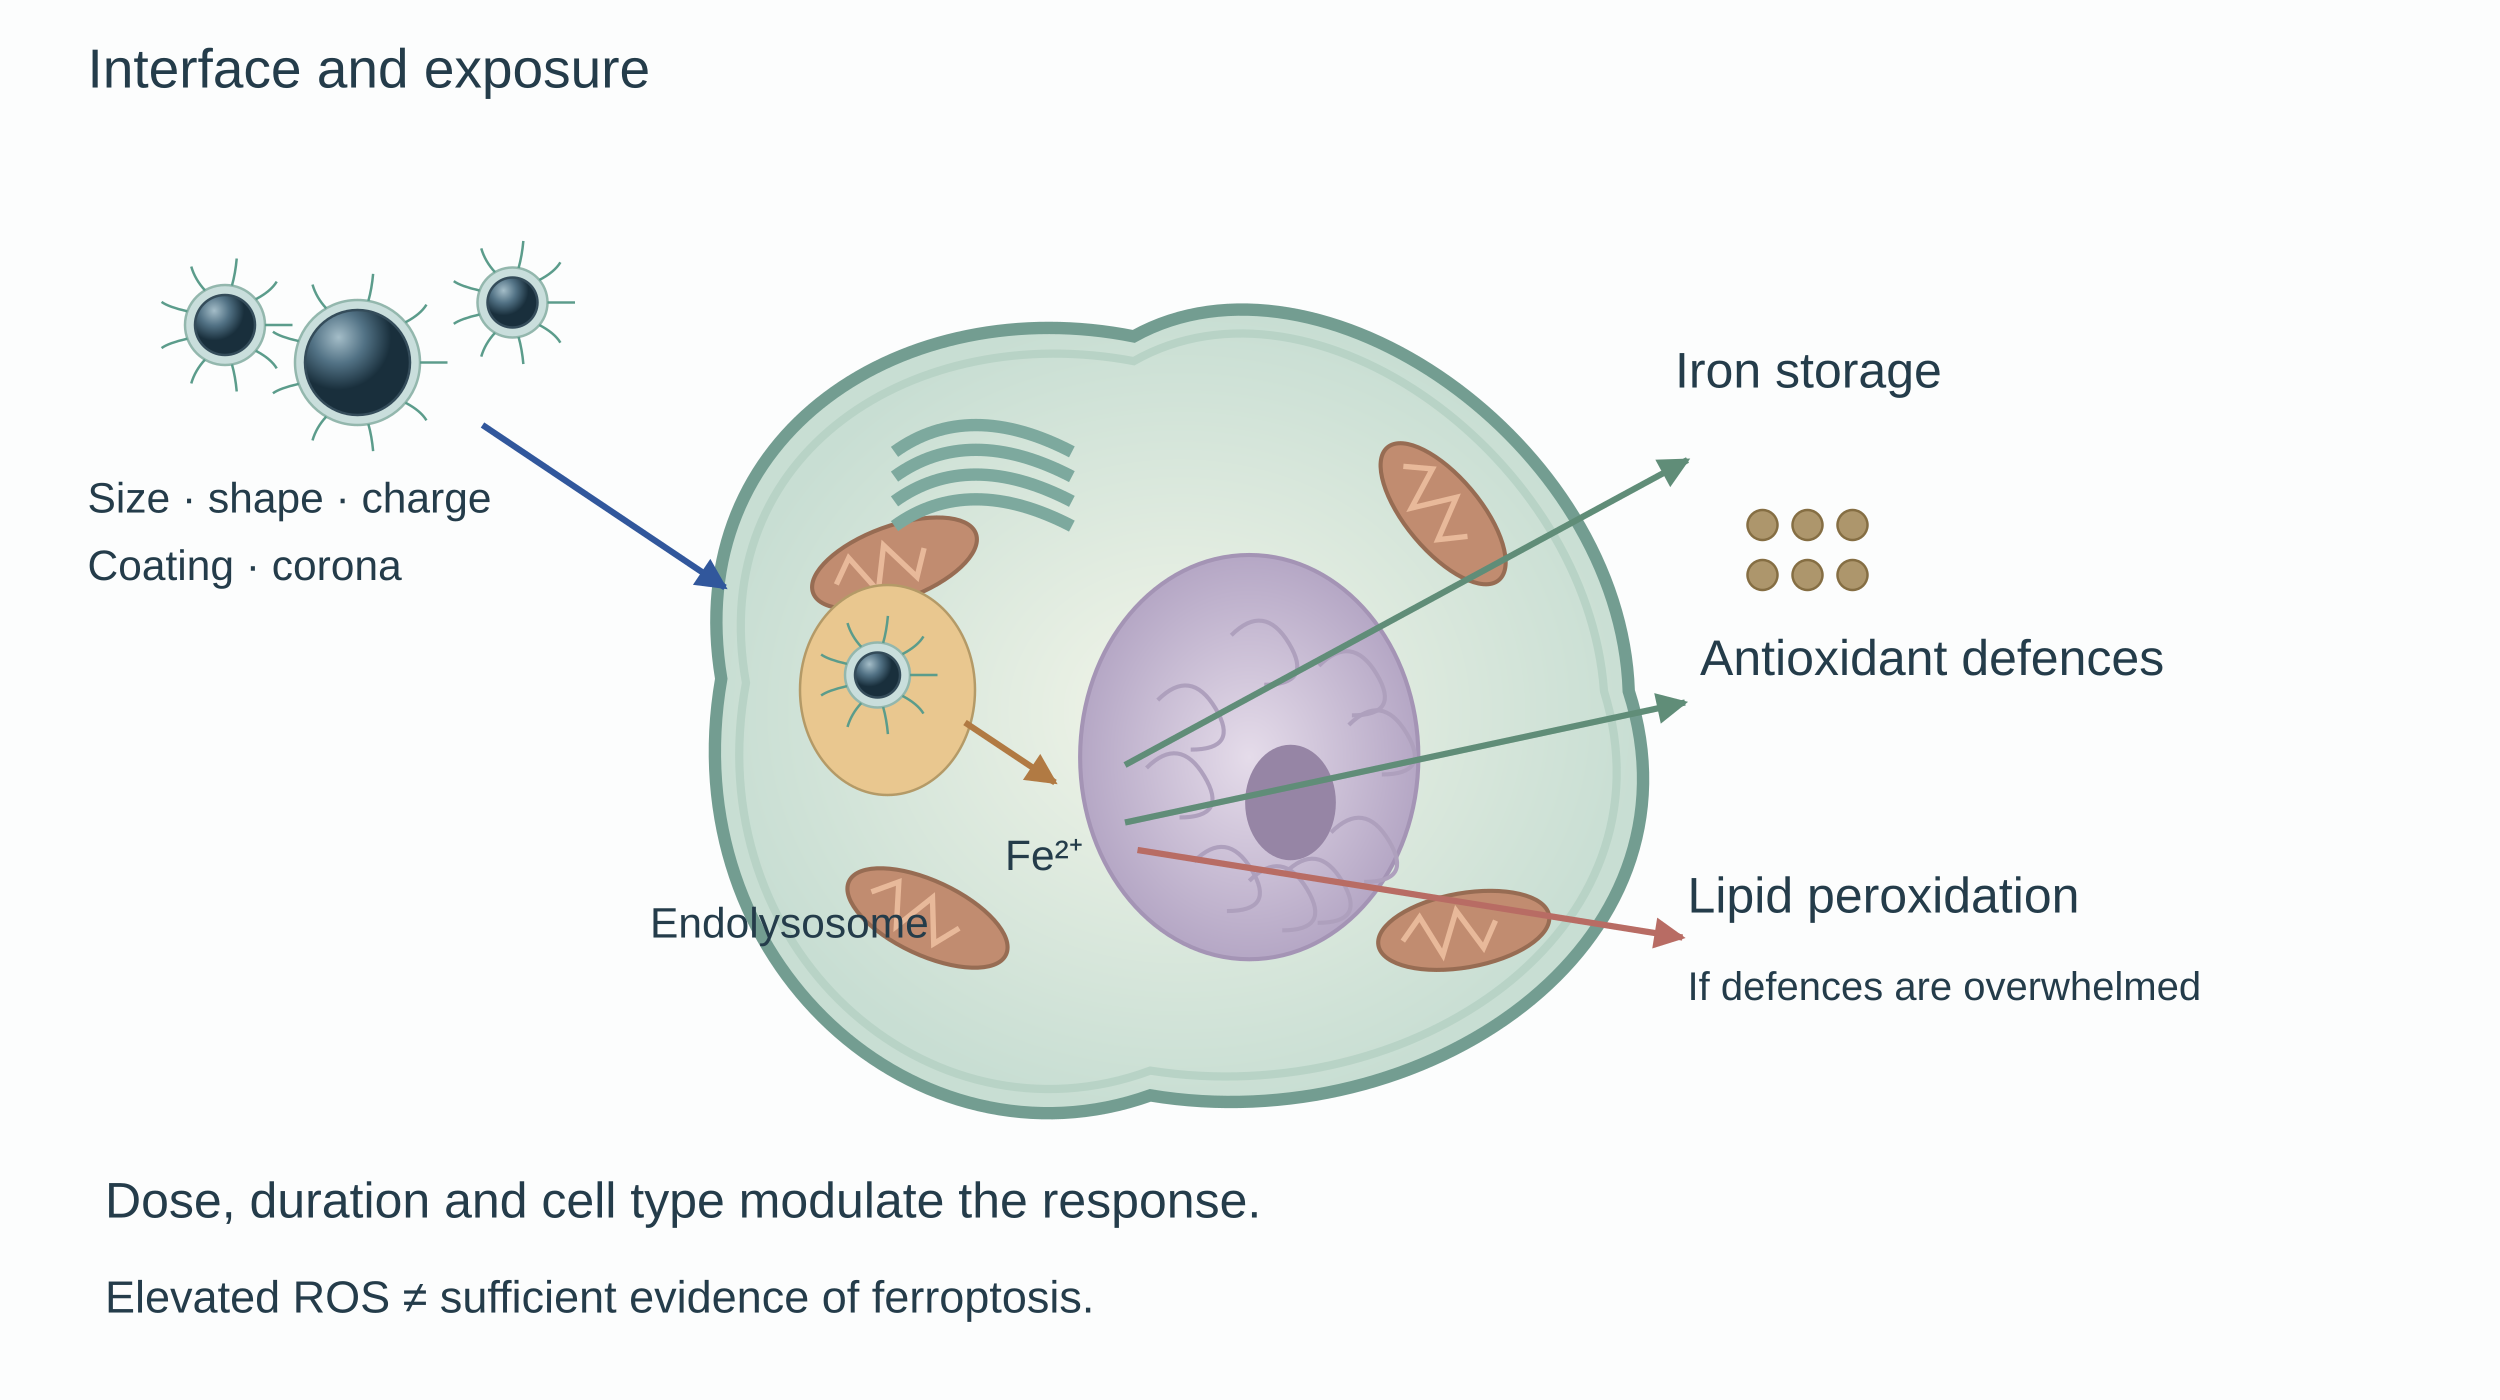
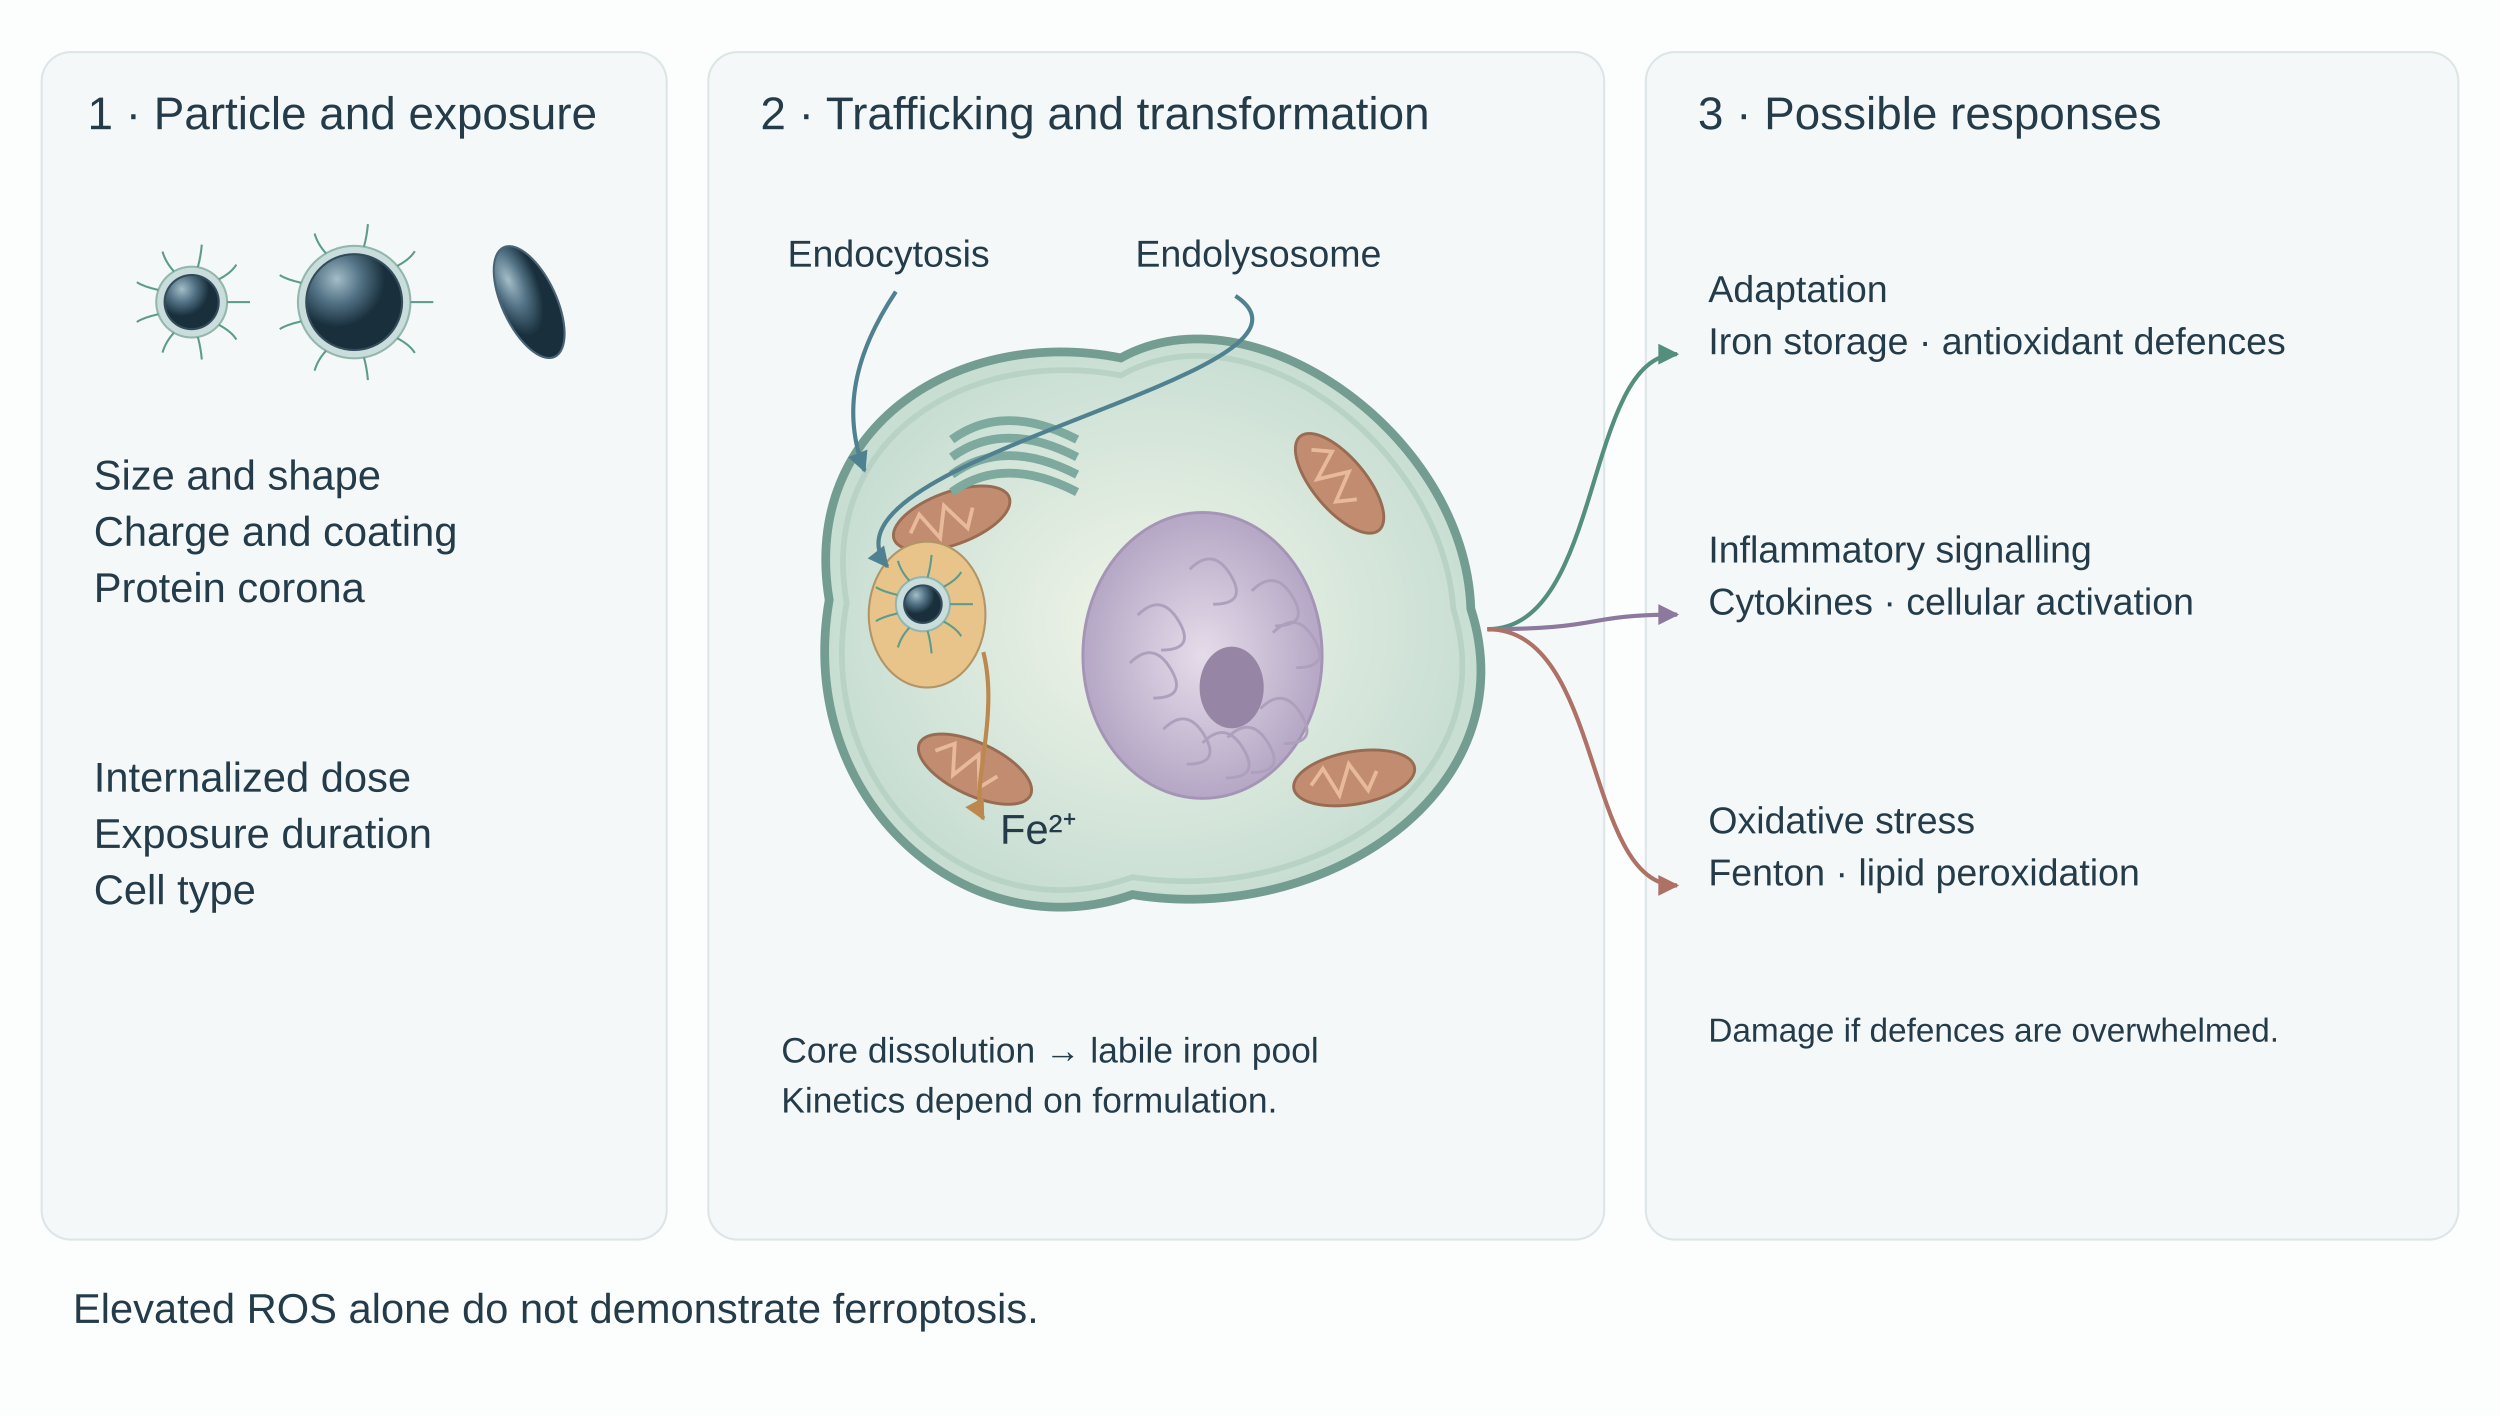
- <svg xmlns="http://www.w3.org/2000/svg" viewBox="0 0 1000 560" role="img">
+ <svg xmlns="http://www.w3.org/2000/svg" viewBox="0 0 1200 680" role="img">
  <defs>
+     <linearGradient id="skin" x1="0" x2="1">
+       <stop stop-color="#e4dfdc" />
+       <stop offset=".45" stop-color="#f4eeea" />
+       <stop offset="1" stop-color="#d6cfcd" />
+     </linearGradient>
+     <radialGradient id="organ">
+       <stop stop-color="#bc816e" />
+       <stop offset="1" stop-color="#825447" />
+     </radialGradient>
+     <radialGradient id="kidney">
+       <stop stop-color="#d59989" />
+       <stop offset=".65" stop-color="#af6b60" />
+       <stop offset="1" stop-color="#794a47" />
+     </radialGradient>
    <radialGradient id="core" cx="32%" cy="26%">
      <stop stop-color="#a4bdc8" />
      <stop offset=".5" stop-color="#527285" />
      <stop offset="1" stop-color="#192f3c" />
    </radialGradient>
    <radialGradient id="cyto">
      <stop stop-color="#f2f5e9" />
      <stop offset="1" stop-color="#c8ded3" />
    </radialGradient>
    <radialGradient id="nucleus">
      <stop stop-color="#e5dcea" />
      <stop offset="1" stop-color="#b5a7c5" />
    </radialGradient>
    <marker id="arrow" viewBox="0 0 10 10" refX="9" refY="5" markerWidth="5" markerHeight="5" orient="auto-start-reverse">
      <path d="M0 0L10 5L0 10Z" fill="context-stroke" />
    </marker>
  </defs>
-   <rect width="1000" height="560" fill="#fcfdfd" />
+   <rect width="1200" height="680" fill="#fcfdfd" />
  <g font-family="Arial,sans-serif" fill="#243c4a">
-     <g transform="translate(470 288) scale(1.65)">
+     <rect x="20" y="25" width="300" height="570" rx="14" fill="#f5f8f8" stroke="#dce5e7" />
+     <rect x="340" y="25" width="430" height="570" rx="14" fill="#f5f8f8" stroke="#dce5e7" />
+     <rect x="790" y="25" width="390" height="570" rx="14" fill="#f5f8f8" stroke="#dce5e7" />
+     <text x="42" y="62" font-size="22">1 · Particle and exposure</text>
+     <text x="365" y="62" font-size="22">2 · Trafficking and transformation</text>
+     <text x="815" y="62" font-size="22">3 · Possible responses</text>
+     <ellipse cx="92" cy="145" rx="17" ry="17" fill="#c9dedc" stroke="#93b7ad" />
+     <ellipse cx="92" cy="145" rx="13" ry="13" fill="url(#core)" stroke="#344c5a" />
+     <path d="M109.0 145.0q8.0 0.0 11.0 0.0" fill="none" stroke="#5b9c8b" stroke-width="1" />
+     <path d="M105.023 155.927q6.128 3.214 8.426 7.071" fill="none" stroke="#5b9c8b" stroke-width="1" />
+     <path d="M94.952 161.742q1.389 4.924 1.91 10.833" fill="none" stroke="#5b9c8b" stroke-width="1" />
+     <path d="M83.5 159.722q-4 4.33 -5.5 9.526" fill="none" stroke="#5b9c8b" stroke-width="1" />
+     <path d="M76.025 150.814q-7.518 1.71 -10.337 3.762" fill="none" stroke="#5b9c8b" stroke-width="1" />
+     <path d="M76.025 139.186q-7.518 -1.71 -10.337 -3.762" fill="none" stroke="#5b9c8b" stroke-width="1" />
+     <path d="M83.5 130.278q-4 -4.33 -5.5 -9.526" fill="none" stroke="#5b9c8b" stroke-width="1" />
+     <path d="M94.952 128.258q1.389 -4.924 1.91 -10.833" fill="none" stroke="#5b9c8b" stroke-width="1" />
+     <path d="M105.023 134.073q6.128 -3.214 8.426 -7.071" fill="none" stroke="#5b9c8b" stroke-width="1" />
+     <ellipse cx="170" cy="145" rx="27" ry="27" fill="#c9dedc" stroke="#93b7ad" />
+     <ellipse cx="170" cy="145" rx="23" ry="23" fill="url(#core)" stroke="#344c5a" />
+     <path d="M197.0 145.0q8.0 0.0 11.0 0.0" fill="none" stroke="#5b9c8b" stroke-width="1" />
+     <path d="M190.683 162.355q6.128 3.214 8.426 7.071" fill="none" stroke="#5b9c8b" stroke-width="1" />
+     <path d="M174.689 171.59q1.389 4.924 1.91 10.833" fill="none" stroke="#5b9c8b" stroke-width="1" />
+     <path d="M156.5 168.383q-4 4.33 -5.5 9.526" fill="none" stroke="#5b9c8b" stroke-width="1" />
+     <path d="M144.628 154.235q-7.518 1.71 -10.337 3.762" fill="none" stroke="#5b9c8b" stroke-width="1" />
+     <path d="M144.628 135.765q-7.518 -1.71 -10.337 -3.762" fill="none" stroke="#5b9c8b" stroke-width="1" />
+     <path d="M156.5 121.617q-4 -4.33 -5.5 -9.526" fill="none" stroke="#5b9c8b" stroke-width="1" />
+     <path d="M174.689 118.41q1.389 -4.924 1.91 -10.833" fill="none" stroke="#5b9c8b" stroke-width="1" />
+     <path d="M190.683 127.645q6.128 -3.214 8.426 -7.071" fill="none" stroke="#5b9c8b" stroke-width="1" />
+     <g transform="translate(254 145) rotate(-25)">
+       <ellipse cx="0" cy="0" rx="13" ry="29" fill="url(#core)" stroke="#496477" />
+     </g>
+     <text x="45" y="235" font-size="20">Size and shape</text>
+     <text x="45" y="262" font-size="20">Charge and coating</text>
+     <text x="45" y="289" font-size="20">Protein corona</text>
+     <text x="45" y="380" font-size="20">Internalized dose</text>
+     <text x="45" y="407" font-size="20">Exposure duration</text>
+     <text x="45" y="434" font-size="20">Cell type</text>
+     <g transform="translate(552 302) scale(1.4)">
      <path d="M-110 -10C-120 -70 -65 -104 -10 -93C35 -118 108 -67 110 -7C130 55 60 102 -6 91C-62 111 -122 59 -110 -10Z" fill="url(#cyto)" stroke="#739d91" stroke-width="3" />
      <path d="M-104 -9C-114 -65 -63 -97 -10 -87C34 -112 100 -63 104 -7C122 51 58 95 -6 85C-60 105 -116 55 -104 -9Z" fill="none" stroke="#b8d3c6" stroke-width="2" />
      <ellipse cx="18" cy="9" rx="41" ry="49" fill="url(#nucleus)" stroke="#a494b5" />
      <ellipse cx="28" cy="20" rx="11" ry="14" fill="#9685a5" stroke="none" />
      <path d="M18.0 39.0q8 -8 14 2t-6 10" fill="none" stroke="#aea0bd" stroke-width="1" />
      <path d="M34.887 -13.122q8 -8 14 2t-6 10" fill="none" stroke="#aea0bd" stroke-width="1" />
      <path d="M-6.904 11.625q8 -8 14 2t-6 10" fill="none" stroke="#aea0bd" stroke-width="1" />
      <path d="M37.842 27.251q8 -8 14 2t-6 10" fill="none" stroke="#aea0bd" stroke-width="1" />
      <path d="M13.642 -20.541q8 -8 14 2t-6 10" fill="none" stroke="#aea0bd" stroke-width="1" />
      <path d="M4.586 34.316q8 -8 14 2t-6 10" fill="none" stroke="#aea0bd" stroke-width="1" />
      <path d="M42.141 1.205q8 -8 14 2t-6 10" fill="none" stroke="#aea0bd" stroke-width="1" />
      <path d="M-4.189 -4.82q8 -8 14 2t-6 10" fill="none" stroke="#aea0bd" stroke-width="1" />
      <path d="M26.583 37.177q8 -8 14 2t-6 10" fill="none" stroke="#aea0bd" stroke-width="1" />
      <g transform="translate(-68 -38) rotate(-20)">
        <ellipse cx="0" cy="0" rx="21" ry="9" fill="#c18c70" stroke="#976c53" />
        <path d="M-15 0l5 -5l4 10l5 -10l5 10l4 -6" fill="none" stroke="#e8b99a" stroke-width="1.3" />
      </g>
      <g transform="translate(-60 48) rotate(25)">
        <ellipse cx="0" cy="0" rx="21" ry="9" fill="#c18c70" stroke="#976c53" />
        <path d="M-15 0l5 -5l4 10l5 -10l5 10l4 -6" fill="none" stroke="#e8b99a" stroke-width="1.3" />
      </g>
      <g transform="translate(65 -50) rotate(50)">
        <ellipse cx="0" cy="0" rx="21" ry="9" fill="#c18c70" stroke="#976c53" />
        <path d="M-15 0l5 -5l4 10l5 -10l5 10l4 -6" fill="none" stroke="#e8b99a" stroke-width="1.3" />
      </g>
      <g transform="translate(70 51) rotate(-10)">
        <ellipse cx="0" cy="0" rx="21" ry="9" fill="#c18c70" stroke="#976c53" />
        <path d="M-15 0l5 -5l4 10l5 -10l5 10l4 -6" fill="none" stroke="#e8b99a" stroke-width="1.3" />
      </g>
      <path d="M-25 -65q-25 -13 -43 0" fill="none" stroke="#7da99e" stroke-width="3" />
      <path d="M-25 -59q-25 -13 -43 0" fill="none" stroke="#7da99e" stroke-width="3" />
      <path d="M-25 -53q-25 -13 -43 0" fill="none" stroke="#7da99e" stroke-width="3" />
      <path d="M-25 -47q-25 -13 -43 0" fill="none" stroke="#7da99e" stroke-width="3" />
    </g>
-     <text x="35" y="35" font-size="22">Interface and exposure</text>
-     <ellipse cx="90" cy="130" rx="16" ry="16" fill="#c9dedc" stroke="#93b7ad" />
-     <ellipse cx="90" cy="130" rx="12" ry="12" fill="url(#core)" stroke="#344c5a" />
-     <path d="M106.0 130.0q8.0 0.0 11.0 0.0" fill="none" stroke="#5b9c8b" stroke-width="1" />
-     <path d="M102.257 140.285q6.128 3.214 8.426 7.071" fill="none" stroke="#5b9c8b" stroke-width="1" />
-     <path d="M92.778 145.757q1.389 4.924 1.91 10.833" fill="none" stroke="#5b9c8b" stroke-width="1" />
-     <path d="M82.0 143.856q-4 4.33 -5.5 9.526" fill="none" stroke="#5b9c8b" stroke-width="1" />
-     <path d="M74.965 135.472q-7.518 1.71 -10.337 3.762" fill="none" stroke="#5b9c8b" stroke-width="1" />
-     <path d="M74.965 124.528q-7.518 -1.71 -10.337 -3.762" fill="none" stroke="#5b9c8b" stroke-width="1" />
-     <path d="M82.0 116.144q-4 -4.33 -5.5 -9.526" fill="none" stroke="#5b9c8b" stroke-width="1" />
-     <path d="M92.778 114.243q1.389 -4.924 1.91 -10.833" fill="none" stroke="#5b9c8b" stroke-width="1" />
-     <path d="M102.257 119.715q6.128 -3.214 8.426 -7.071" fill="none" stroke="#5b9c8b" stroke-width="1" />
-     <ellipse cx="143" cy="145" rx="25" ry="25" fill="#c9dedc" stroke="#93b7ad" />
-     <ellipse cx="143" cy="145" rx="21" ry="21" fill="url(#core)" stroke="#344c5a" />
-     <path d="M168.0 145.0q8.0 0.0 11.0 0.0" fill="none" stroke="#5b9c8b" stroke-width="1" />
-     <path d="M162.151 161.07q6.128 3.214 8.426 7.071" fill="none" stroke="#5b9c8b" stroke-width="1" />
-     <path d="M147.341 169.62q1.389 4.924 1.91 10.833" fill="none" stroke="#5b9c8b" stroke-width="1" />
-     <path d="M130.5 166.651q-4 4.33 -5.5 9.526" fill="none" stroke="#5b9c8b" stroke-width="1" />
-     <path d="M119.508 153.551q-7.518 1.71 -10.337 3.762" fill="none" stroke="#5b9c8b" stroke-width="1" />
-     <path d="M119.508 136.449q-7.518 -1.71 -10.337 -3.762" fill="none" stroke="#5b9c8b" stroke-width="1" />
-     <path d="M130.5 123.349q-4 -4.33 -5.5 -9.526" fill="none" stroke="#5b9c8b" stroke-width="1" />
-     <path d="M147.341 120.38q1.389 -4.924 1.91 -10.833" fill="none" stroke="#5b9c8b" stroke-width="1" />
-     <path d="M162.151 128.93q6.128 -3.214 8.426 -7.071" fill="none" stroke="#5b9c8b" stroke-width="1" />
-     <ellipse cx="205" cy="121" rx="14" ry="14" fill="#c9dedc" stroke="#93b7ad" />
-     <ellipse cx="205" cy="121" rx="10" ry="10" fill="url(#core)" stroke="#344c5a" />
-     <path d="M219.0 121.0q8.0 0.0 11.0 0.0" fill="none" stroke="#5b9c8b" stroke-width="1" />
-     <path d="M215.725 129.999q6.128 3.214 8.426 7.071" fill="none" stroke="#5b9c8b" stroke-width="1" />
-     <path d="M207.431 134.787q1.389 4.924 1.91 10.833" fill="none" stroke="#5b9c8b" stroke-width="1" />
-     <path d="M198.0 133.124q-4 4.33 -5.5 9.526" fill="none" stroke="#5b9c8b" stroke-width="1" />
-     <path d="M191.844 125.788q-7.518 1.71 -10.337 3.762" fill="none" stroke="#5b9c8b" stroke-width="1" />
-     <path d="M191.844 116.212q-7.518 -1.71 -10.337 -3.762" fill="none" stroke="#5b9c8b" stroke-width="1" />
-     <path d="M198.0 108.876q-4 -4.33 -5.5 -9.526" fill="none" stroke="#5b9c8b" stroke-width="1" />
-     <path d="M207.431 107.213q1.389 -4.924 1.91 -10.833" fill="none" stroke="#5b9c8b" stroke-width="1" />
-     <path d="M215.725 112.001q6.128 -3.214 8.426 -7.071" fill="none" stroke="#5b9c8b" stroke-width="1" />
-     <text x="35" y="205" font-size="17">Size · shape · charge</text>
-     <text x="35" y="232" font-size="17">Coating · corona</text>
-     <path d="M193 170L290 235" fill="none" stroke="#31579c" stroke-width="2.5" marker-end="url(#arrow)" />
-     <ellipse cx="355" cy="276" rx="35" ry="42" fill="#e9c78f" stroke="#b49a67" />
-     <ellipse cx="351" cy="270" rx="13" ry="13" fill="#c9dedc" stroke="#93b7ad" />
-     <ellipse cx="351" cy="270" rx="9" ry="9" fill="url(#core)" stroke="#344c5a" />
-     <path d="M364.0 270.0q8.0 0.0 11.0 0.0" fill="none" stroke="#5b9c8b" stroke-width="1" />
-     <path d="M360.959 278.356q6.128 3.214 8.426 7.071" fill="none" stroke="#5b9c8b" stroke-width="1" />
-     <path d="M353.257 282.803q1.389 4.924 1.91 10.833" fill="none" stroke="#5b9c8b" stroke-width="1" />
-     <path d="M344.5 281.258q-4 4.33 -5.5 9.526" fill="none" stroke="#5b9c8b" stroke-width="1" />
-     <path d="M338.784 274.446q-7.518 1.71 -10.337 3.762" fill="none" stroke="#5b9c8b" stroke-width="1" />
-     <path d="M338.784 265.554q-7.518 -1.71 -10.337 -3.762" fill="none" stroke="#5b9c8b" stroke-width="1" />
-     <path d="M344.5 258.742q-4 -4.33 -5.5 -9.526" fill="none" stroke="#5b9c8b" stroke-width="1" />
-     <path d="M353.257 257.197q1.389 -4.924 1.91 -10.833" fill="none" stroke="#5b9c8b" stroke-width="1" />
-     <path d="M360.959 261.644q6.128 -3.214 8.426 -7.071" fill="none" stroke="#5b9c8b" stroke-width="1" />
-     <text x="260" y="375" font-size="17">Endolysosome</text>
-     <path d="M386 289L422 313" fill="none" stroke="#b17a43" stroke-width="2.5" marker-end="url(#arrow)" />
-     <text x="402" y="348" font-size="17">Fe²⁺</text>
-     <text x="670" y="155" font-size="20">Iron storage</text>
-     <path d="M450 306L675 184" fill="none" stroke="#608d78" stroke-width="2.5" marker-end="url(#arrow)" />
-     <ellipse cx="705" cy="210" rx="6" ry="6" fill="#ad966c" stroke="#856e43" />
-     <ellipse cx="723" cy="210" rx="6" ry="6" fill="#ad966c" stroke="#856e43" />
-     <ellipse cx="741" cy="210" rx="6" ry="6" fill="#ad966c" stroke="#856e43" />
-     <ellipse cx="705" cy="230" rx="6" ry="6" fill="#ad966c" stroke="#856e43" />
-     <ellipse cx="723" cy="230" rx="6" ry="6" fill="#ad966c" stroke="#856e43" />
-     <ellipse cx="741" cy="230" rx="6" ry="6" fill="#ad966c" stroke="#856e43" />
-     <text x="680" y="270" font-size="20">Antioxidant defences</text>
-     <path d="M450 329L674 281" fill="none" stroke="#608d78" stroke-width="2.5" marker-end="url(#arrow)" />
-     <text x="675" y="365" font-size="20">Lipid peroxidation</text>
-     <path d="M455 340L673 375" fill="none" stroke="#b86c64" stroke-width="2.5" marker-end="url(#arrow)" />
-     <text x="675" y="400" font-size="16">If defences are overwhelmed</text>
-     <text x="42" y="487" font-size="20">Dose, duration and cell type modulate the response.</text>
-     <text x="42" y="525" font-size="18">Elevated ROS ≠ sufficient evidence of ferroptosis.</text>
+     <ellipse cx="445" cy="295" rx="28" ry="35" fill="#e8c38a" stroke="#b19566" />
+     <ellipse cx="443" cy="290" rx="13" ry="13" fill="#c9dedc" stroke="#93b7ad" />
+     <ellipse cx="443" cy="290" rx="9" ry="9" fill="url(#core)" stroke="#344c5a" />
+     <path d="M456.0 290.0q8.0 0.0 11.0 0.0" fill="none" stroke="#5b9c8b" stroke-width="1" />
+     <path d="M452.959 298.356q6.128 3.214 8.426 7.071" fill="none" stroke="#5b9c8b" stroke-width="1" />
+     <path d="M445.257 302.803q1.389 4.924 1.91 10.833" fill="none" stroke="#5b9c8b" stroke-width="1" />
+     <path d="M436.5 301.258q-4 4.33 -5.5 9.526" fill="none" stroke="#5b9c8b" stroke-width="1" />
+     <path d="M430.784 294.446q-7.518 1.71 -10.337 3.762" fill="none" stroke="#5b9c8b" stroke-width="1" />
+     <path d="M430.784 285.554q-7.518 -1.71 -10.337 -3.762" fill="none" stroke="#5b9c8b" stroke-width="1" />
+     <path d="M436.5 278.742q-4 -4.33 -5.5 -9.526" fill="none" stroke="#5b9c8b" stroke-width="1" />
+     <path d="M445.257 277.197q1.389 -4.924 1.91 -10.833" fill="none" stroke="#5b9c8b" stroke-width="1" />
+     <path d="M452.959 281.644q6.128 -3.214 8.426 -7.071" fill="none" stroke="#5b9c8b" stroke-width="1" />
+     <text x="378" y="128" font-size="18">Endocytosis</text>
+     <path d="M430 140C410 170 404 198 415 226" fill="none" stroke="#4f8190" stroke-width="2" marker-end="url(#arrow)" />
+     <text x="545" y="128" font-size="18">Endolysosome</text>
+     <path d="M593 142C650 180 385 220 426 272" fill="none" stroke="#4f8190" stroke-width="2" marker-end="url(#arrow)" />
+     <path d="M472 313C480 345 465 380 472 393" fill="none" stroke="#bd884e" stroke-width="2" marker-end="url(#arrow)" />
+     <text x="480" y="405" font-size="20">Fe²⁺</text>
+     <text x="375" y="510" font-size="17">Core dissolution → labile iron pool</text>
+     <text x="375" y="534" font-size="17">Kinetics depend on formulation.</text>
+     <text x="820" y="145" font-size="18">Adaptation</text>
+     <text x="820" y="170" font-size="18">Iron storage · antioxidant defences</text>
+     <text x="820" y="270" font-size="18">Inflammatory signalling</text>
+     <text x="820" y="295" font-size="18">Cytokines · cellular activation</text>
+     <text x="820" y="400" font-size="18">Oxidative stress</text>
+     <text x="820" y="425" font-size="18">Fenton · lipid peroxidation</text>
+     <path d="M714 302C770 302 760 170 805 170" fill="none" stroke="#548e7c" stroke-width="2" marker-end="url(#arrow)" />
+     <path d="M714 302C770 302 760 295 805 295" fill="none" stroke="#8d789e" stroke-width="2" marker-end="url(#arrow)" />
+     <path d="M714 302C770 302 760 425 805 425" fill="none" stroke="#ae7165" stroke-width="2" marker-end="url(#arrow)" />
+     <text x="820" y="500" font-size="16">Damage if defences are overwhelmed.</text>
+     <text x="35" y="635" font-size="20">Elevated ROS alone do not demonstrate ferroptosis.</text>
  </g>
</svg>
